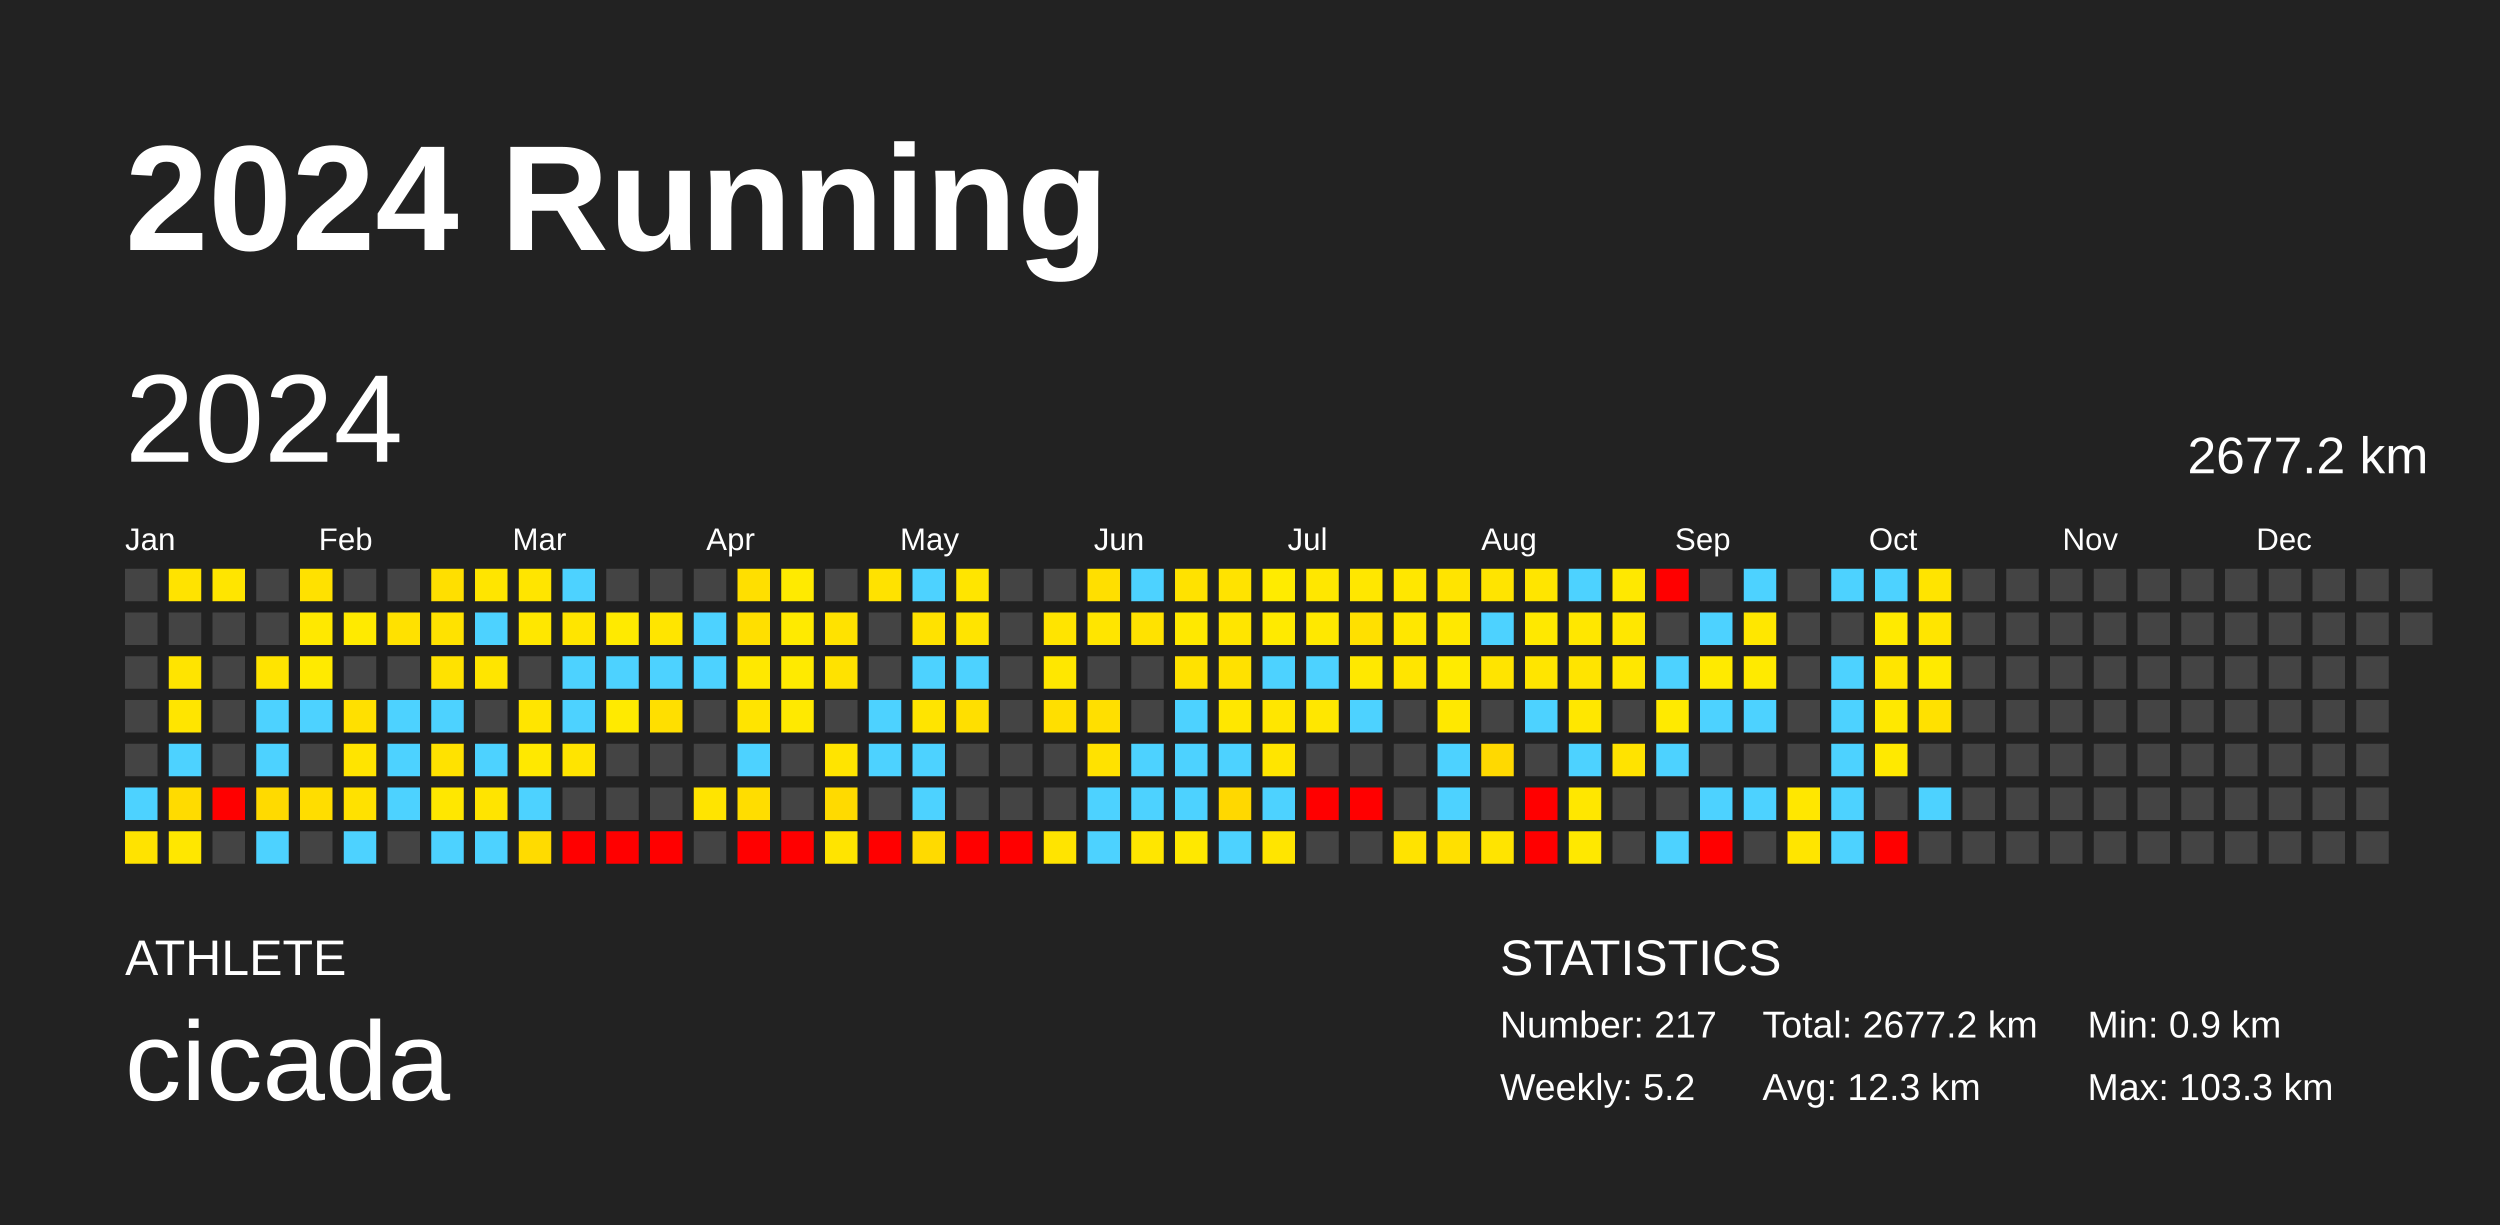
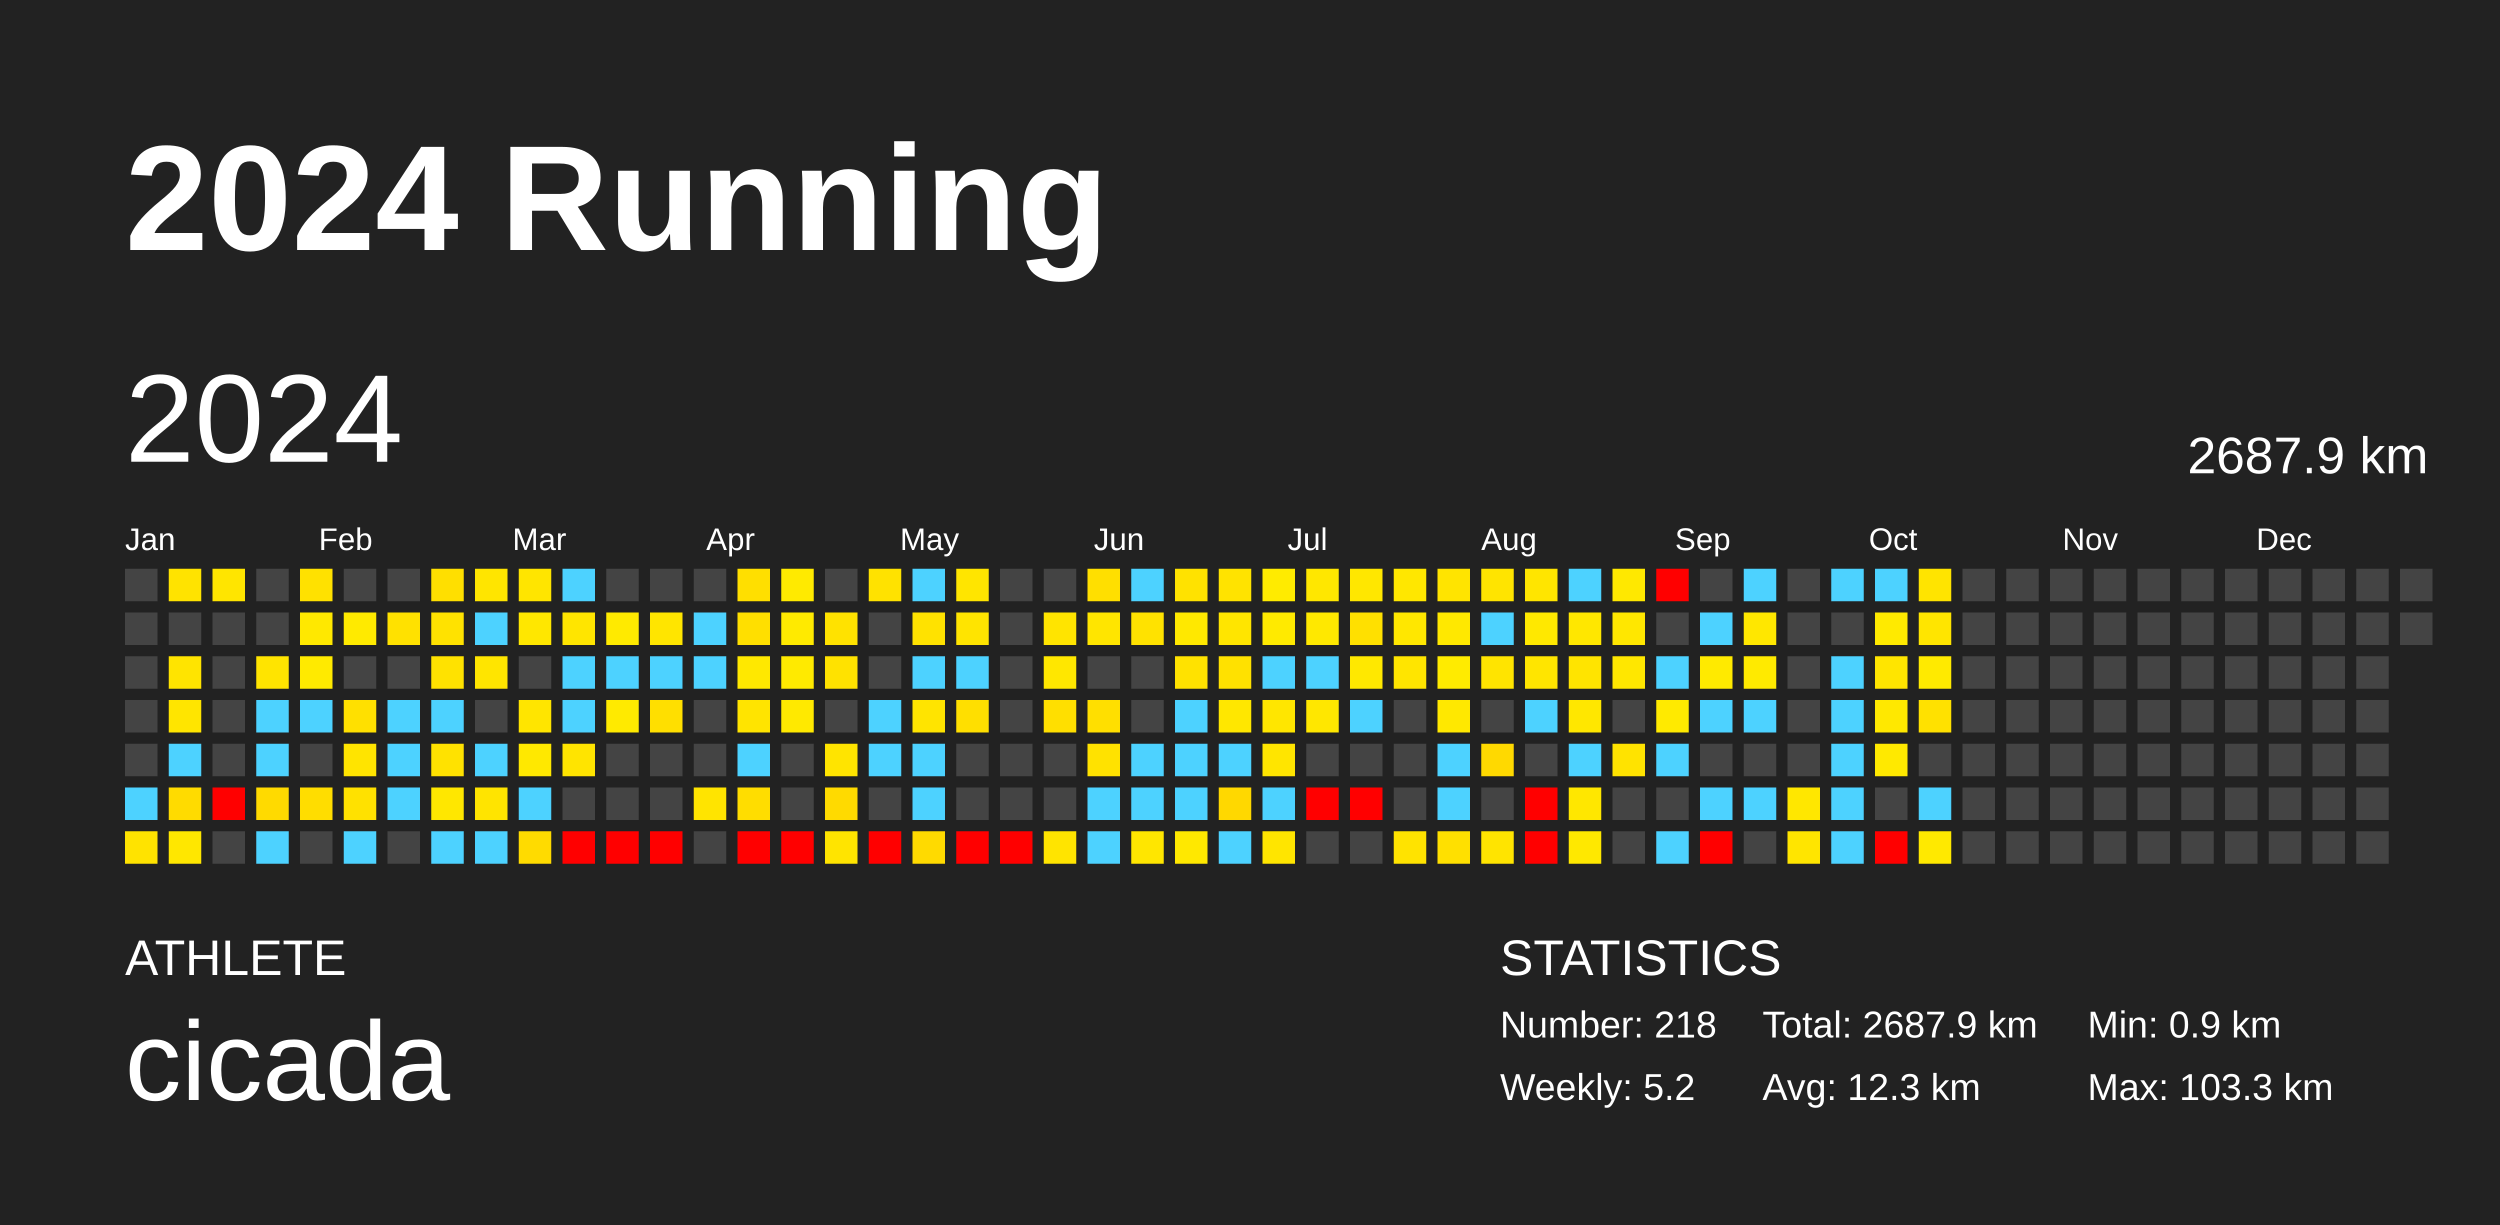
<svg xmlns="http://www.w3.org/2000/svg" baseProfile="full" height="98mm" version="1.1" viewBox="0,0,200,98" width="200mm">
  <defs />
  <rect fill="#222222" height="98" width="200" x="0" y="0" />
  <text fill="#FFFFFF" style="font-size:12px; font-family:Arial; font-weight:bold;" x="10" y="20">2024 Running</text>
  <text fill="#FFFFFF" style="font-size:4px; font-family:Arial" x="10" y="78">ATHLETE</text>
  <text fill="#FFFFFF" style="font-size:9px; font-family:Arial" x="10" y="88">cicada</text>
  <text fill="#FFFFFF" style="font-size:4px; font-family:Arial" x="120" y="78">STATISTICS</text>
-   <text fill="#FFFFFF" style="font-size:3px; font-family:Arial" x="120" y="83">Number: 217</text>
+   <text fill="#FFFFFF" style="font-size:3px; font-family:Arial" x="120" y="83">Number: 218</text>
  <text fill="#FFFFFF" style="font-size:3px; font-family:Arial" x="120" y="88">Weekly: 5.2</text>
-   <text fill="#FFFFFF" style="font-size:3px; font-family:Arial" x="141" y="83">Total: 2677.2 km</text>
+   <text fill="#FFFFFF" style="font-size:3px; font-family:Arial" x="141" y="83">Total: 2687.9 km</text>
  <text fill="#FFFFFF" style="font-size:3px; font-family:Arial" x="141" y="88">Avg: 12.3 km</text>
  <text fill="#FFFFFF" style="font-size:3px; font-family:Arial" x="167" y="83">Min: 0.9 km</text>
  <text fill="#FFFFFF" style="font-size:3px; font-family:Arial" x="167" y="88">Max: 103.3 km</text>
  <text dominant-baseline="hanging" fill="#FFFFFF" style="font-size:10.0px; font-family:Arial;" x="10" y="30">2024</text>
-   <text dominant-baseline="hanging" fill="#FFFFFF" style="font-size:4.125px; font-family:Arial;" x="175" y="35">2677.2 km</text>
+   <text dominant-baseline="hanging" fill="#FFFFFF" style="font-size:4.125px; font-family:Arial;" x="175" y="35">2687.9 km</text>
  <text fill="#FFFFFF" style="font-size:2.5px; font-family:Arial" x="10.0" y="44">Jan</text>
  <text fill="#FFFFFF" style="font-size:2.5px; font-family:Arial" x="25.5" y="44">Feb</text>
  <text fill="#FFFFFF" style="font-size:2.5px; font-family:Arial" x="41.0" y="44">Mar</text>
  <text fill="#FFFFFF" style="font-size:2.5px; font-family:Arial" x="56.5" y="44">Apr</text>
  <text fill="#FFFFFF" style="font-size:2.5px; font-family:Arial" x="72.0" y="44">May</text>
  <text fill="#FFFFFF" style="font-size:2.5px; font-family:Arial" x="87.5" y="44">Jun</text>
  <text fill="#FFFFFF" style="font-size:2.5px; font-family:Arial" x="103.0" y="44">Jul</text>
  <text fill="#FFFFFF" style="font-size:2.5px; font-family:Arial" x="118.5" y="44">Aug</text>
  <text fill="#FFFFFF" style="font-size:2.5px; font-family:Arial" x="134.0" y="44">Sep</text>
  <text fill="#FFFFFF" style="font-size:2.5px; font-family:Arial" x="149.5" y="44">Oct</text>
  <text fill="#FFFFFF" style="font-size:2.5px; font-family:Arial" x="165.0" y="44">Nov</text>
  <text fill="#FFFFFF" style="font-size:2.5px; font-family:Arial" x="180.5" y="44">Dec</text>
  <rect fill="#444444" height="2.6" width="2.6" x="10.0" y="45.5" />
  <rect fill="#444444" height="2.6" width="2.6" x="10.0" y="49.0" />
  <rect fill="#444444" height="2.6" width="2.6" x="10.0" y="52.5" />
  <rect fill="#444444" height="2.6" width="2.6" x="10.0" y="56.0" />
  <rect fill="#444444" height="2.6" width="2.6" x="10.0" y="59.5" />
  <rect fill="#4dd2ff" height="2.6" width="2.6" x="10.0" y="63.0" />
  <rect fill="#ffe300" height="2.6" width="2.6" x="10.0" y="66.5" />
  <rect fill="#ffe300" height="2.6" width="2.6" x="13.5" y="45.5" />
  <rect fill="#444444" height="2.6" width="2.6" x="13.5" y="49.0" />
  <rect fill="#ffe400" height="2.6" width="2.6" x="13.5" y="52.5" />
  <rect fill="#ffe500" height="2.6" width="2.6" x="13.5" y="56.0" />
  <rect fill="#4dd2ff" height="2.6" width="2.6" x="13.5" y="59.5" />
  <rect fill="#ffdb00" height="2.6" width="2.6" x="13.5" y="63.0" />
  <rect fill="#ffe700" height="2.6" width="2.6" x="13.5" y="66.5" />
  <rect fill="#ffe500" height="2.6" width="2.6" x="17.0" y="45.5" />
  <rect fill="#444444" height="2.6" width="2.6" x="17.0" y="49.0" />
  <rect fill="#444444" height="2.6" width="2.6" x="17.0" y="52.5" />
  <rect fill="#444444" height="2.6" width="2.6" x="17.0" y="56.0" />
  <rect fill="#444444" height="2.6" width="2.6" x="17.0" y="59.5" />
  <rect fill="red" height="2.6" width="2.6" x="17.0" y="63.0" />
  <rect fill="#444444" height="2.6" width="2.6" x="17.0" y="66.5" />
  <rect fill="#444444" height="2.6" width="2.6" x="20.5" y="45.5" />
  <rect fill="#444444" height="2.6" width="2.6" x="20.5" y="49.0" />
  <rect fill="#ffe400" height="2.6" width="2.6" x="20.5" y="52.5" />
  <rect fill="#4dd2ff" height="2.6" width="2.6" x="20.5" y="56.0" />
  <rect fill="#4dd2ff" height="2.6" width="2.6" x="20.5" y="59.5" />
  <rect fill="#ffda00" height="2.6" width="2.6" x="20.5" y="63.0" />
  <rect fill="#4dd2ff" height="2.6" width="2.6" x="20.5" y="66.5" />
  <rect fill="#ffe100" height="2.6" width="2.6" x="24.0" y="45.5" />
  <rect fill="#ffe800" height="2.6" width="2.6" x="24.0" y="49.0" />
  <rect fill="#ffea00" height="2.6" width="2.6" x="24.0" y="52.5" />
  <rect fill="#4dd2ff" height="2.6" width="2.6" x="24.0" y="56.0" />
  <rect fill="#444444" height="2.6" width="2.6" x="24.0" y="59.5" />
  <rect fill="#ffdd00" height="2.6" width="2.6" x="24.0" y="63.0" />
  <rect fill="#444444" height="2.6" width="2.6" x="24.0" y="66.5" />
  <rect fill="#444444" height="2.6" width="2.6" x="27.5" y="45.5" />
  <rect fill="#ffea00" height="2.6" width="2.6" x="27.5" y="49.0" />
  <rect fill="#444444" height="2.6" width="2.6" x="27.5" y="52.5" />
  <rect fill="#ffe000" height="2.6" width="2.6" x="27.5" y="56.0" />
  <rect fill="#ffe400" height="2.6" width="2.6" x="27.5" y="59.5" />
  <rect fill="#ffe100" height="2.6" width="2.6" x="27.5" y="63.0" />
  <rect fill="#4dd2ff" height="2.6" width="2.6" x="27.5" y="66.5" />
  <rect fill="#444444" height="2.6" width="2.6" x="31.0" y="45.5" />
  <rect fill="#ffe100" height="2.6" width="2.6" x="31.0" y="49.0" />
  <rect fill="#444444" height="2.6" width="2.6" x="31.0" y="52.5" />
  <rect fill="#4dd2ff" height="2.6" width="2.6" x="31.0" y="56.0" />
  <rect fill="#4dd2ff" height="2.6" width="2.6" x="31.0" y="59.5" />
  <rect fill="#4dd2ff" height="2.6" width="2.6" x="31.0" y="63.0" />
  <rect fill="#444444" height="2.6" width="2.6" x="31.0" y="66.5" />
  <rect fill="#ffdf00" height="2.6" width="2.6" x="34.5" y="45.5" />
  <rect fill="#ffe200" height="2.6" width="2.6" x="34.5" y="49.0" />
  <rect fill="#ffe200" height="2.6" width="2.6" x="34.5" y="52.5" />
  <rect fill="#4dd2ff" height="2.6" width="2.6" x="34.5" y="56.0" />
  <rect fill="#ffe200" height="2.6" width="2.6" x="34.5" y="59.5" />
  <rect fill="#ffe700" height="2.6" width="2.6" x="34.5" y="63.0" />
  <rect fill="#4dd2ff" height="2.6" width="2.6" x="34.5" y="66.5" />
  <rect fill="#ffe500" height="2.6" width="2.6" x="38.0" y="45.5" />
  <rect fill="#4dd2ff" height="2.6" width="2.6" x="38.0" y="49.0" />
  <rect fill="#ffe500" height="2.6" width="2.6" x="38.0" y="52.5" />
  <rect fill="#444444" height="2.6" width="2.6" x="38.0" y="56.0" />
  <rect fill="#4dd2ff" height="2.6" width="2.6" x="38.0" y="59.5" />
  <rect fill="#ffe400" height="2.6" width="2.6" x="38.0" y="63.0" />
  <rect fill="#4dd2ff" height="2.6" width="2.6" x="38.0" y="66.5" />
  <rect fill="#ffe500" height="2.6" width="2.6" x="41.5" y="45.5" />
  <rect fill="#ffe700" height="2.6" width="2.6" x="41.5" y="49.0" />
  <rect fill="#444444" height="2.6" width="2.6" x="41.5" y="52.5" />
  <rect fill="#ffe500" height="2.6" width="2.6" x="41.5" y="56.0" />
  <rect fill="#ffe800" height="2.6" width="2.6" x="41.5" y="59.5" />
  <rect fill="#4dd2ff" height="2.6" width="2.6" x="41.5" y="63.0" />
  <rect fill="#ffdb00" height="2.6" width="2.6" x="41.5" y="66.5" />
  <rect fill="#4dd2ff" height="2.6" width="2.6" x="45.0" y="45.5" />
  <rect fill="#ffe500" height="2.6" width="2.6" x="45.0" y="49.0" />
  <rect fill="#4dd2ff" height="2.6" width="2.6" x="45.0" y="52.5" />
  <rect fill="#4dd2ff" height="2.6" width="2.6" x="45.0" y="56.0" />
  <rect fill="#ffe400" height="2.6" width="2.6" x="45.0" y="59.5" />
  <rect fill="#444444" height="2.6" width="2.6" x="45.0" y="63.0" />
  <rect fill="red" height="2.6" width="2.6" x="45.0" y="66.5" />
  <rect fill="#444444" height="2.6" width="2.6" x="48.5" y="45.5" />
  <rect fill="#ffea00" height="2.6" width="2.6" x="48.5" y="49.0" />
  <rect fill="#4dd2ff" height="2.6" width="2.6" x="48.5" y="52.5" />
  <rect fill="#ffea00" height="2.6" width="2.6" x="48.5" y="56.0" />
  <rect fill="#444444" height="2.6" width="2.6" x="48.5" y="59.5" />
  <rect fill="#444444" height="2.6" width="2.6" x="48.5" y="63.0" />
  <rect fill="red" height="2.6" width="2.6" x="48.5" y="66.5" />
  <rect fill="#444444" height="2.6" width="2.6" x="52.0" y="45.5" />
  <rect fill="#ffe500" height="2.6" width="2.6" x="52.0" y="49.0" />
  <rect fill="#4dd2ff" height="2.6" width="2.6" x="52.0" y="52.5" />
  <rect fill="#ffdf00" height="2.6" width="2.6" x="52.0" y="56.0" />
  <rect fill="#444444" height="2.6" width="2.6" x="52.0" y="59.5" />
  <rect fill="#444444" height="2.6" width="2.6" x="52.0" y="63.0" />
  <rect fill="red" height="2.6" width="2.6" x="52.0" y="66.5" />
  <rect fill="#444444" height="2.6" width="2.6" x="55.5" y="45.5" />
  <rect fill="#4dd2ff" height="2.6" width="2.6" x="55.5" y="49.0" />
  <rect fill="#4dd2ff" height="2.6" width="2.6" x="55.5" y="52.5" />
  <rect fill="#444444" height="2.6" width="2.6" x="55.5" y="56.0" />
  <rect fill="#444444" height="2.6" width="2.6" x="55.5" y="59.5" />
  <rect fill="#ffe400" height="2.6" width="2.6" x="55.5" y="63.0" />
  <rect fill="#444444" height="2.6" width="2.6" x="55.5" y="66.5" />
  <rect fill="#ffdf00" height="2.6" width="2.6" x="59.0" y="45.5" />
  <rect fill="#ffdf00" height="2.6" width="2.6" x="59.0" y="49.0" />
  <rect fill="#ffe800" height="2.6" width="2.6" x="59.0" y="52.5" />
  <rect fill="#ffe400" height="2.6" width="2.6" x="59.0" y="56.0" />
  <rect fill="#4dd2ff" height="2.6" width="2.6" x="59.0" y="59.5" />
  <rect fill="#ffdd00" height="2.6" width="2.6" x="59.0" y="63.0" />
  <rect fill="red" height="2.6" width="2.6" x="59.0" y="66.5" />
  <rect fill="#ffea00" height="2.6" width="2.6" x="62.5" y="45.5" />
  <rect fill="#ffea00" height="2.6" width="2.6" x="62.5" y="49.0" />
  <rect fill="#ffea00" height="2.6" width="2.6" x="62.5" y="52.5" />
  <rect fill="#ffe900" height="2.6" width="2.6" x="62.5" y="56.0" />
  <rect fill="#444444" height="2.6" width="2.6" x="62.5" y="59.5" />
  <rect fill="#444444" height="2.6" width="2.6" x="62.5" y="63.0" />
  <rect fill="red" height="2.6" width="2.6" x="62.5" y="66.5" />
  <rect fill="#444444" height="2.6" width="2.6" x="66.0" y="45.5" />
  <rect fill="#ffe200" height="2.6" width="2.6" x="66.0" y="49.0" />
  <rect fill="#ffe200" height="2.6" width="2.6" x="66.0" y="52.5" />
  <rect fill="#444444" height="2.6" width="2.6" x="66.0" y="56.0" />
  <rect fill="#ffe400" height="2.6" width="2.6" x="66.0" y="59.5" />
  <rect fill="#ffda00" height="2.6" width="2.6" x="66.0" y="63.0" />
  <rect fill="#ffe400" height="2.6" width="2.6" x="66.0" y="66.5" />
  <rect fill="#ffe200" height="2.6" width="2.6" x="69.5" y="45.5" />
  <rect fill="#444444" height="2.6" width="2.6" x="69.5" y="49.0" />
  <rect fill="#444444" height="2.6" width="2.6" x="69.5" y="52.5" />
  <rect fill="#4dd2ff" height="2.6" width="2.6" x="69.5" y="56.0" />
  <rect fill="#4dd2ff" height="2.6" width="2.6" x="69.5" y="59.5" />
  <rect fill="#444444" height="2.6" width="2.6" x="69.5" y="63.0" />
  <rect fill="red" height="2.6" width="2.6" x="69.5" y="66.5" />
  <rect fill="#4dd2ff" height="2.6" width="2.6" x="73.0" y="45.5" />
  <rect fill="#ffe200" height="2.6" width="2.6" x="73.0" y="49.0" />
  <rect fill="#4dd2ff" height="2.6" width="2.6" x="73.0" y="52.5" />
  <rect fill="#ffe400" height="2.6" width="2.6" x="73.0" y="56.0" />
  <rect fill="#4dd2ff" height="2.6" width="2.6" x="73.0" y="59.5" />
  <rect fill="#4dd2ff" height="2.6" width="2.6" x="73.0" y="63.0" />
  <rect fill="#ffda00" height="2.6" width="2.6" x="73.0" y="66.5" />
  <rect fill="#ffe500" height="2.6" width="2.6" x="76.5" y="45.5" />
  <rect fill="#ffe400" height="2.6" width="2.6" x="76.5" y="49.0" />
  <rect fill="#4dd2ff" height="2.6" width="2.6" x="76.5" y="52.5" />
  <rect fill="#ffdf00" height="2.6" width="2.6" x="76.5" y="56.0" />
  <rect fill="#444444" height="2.6" width="2.6" x="76.5" y="59.5" />
  <rect fill="#444444" height="2.6" width="2.6" x="76.5" y="63.0" />
  <rect fill="red" height="2.6" width="2.6" x="76.5" y="66.5" />
  <rect fill="#444444" height="2.6" width="2.6" x="80.0" y="45.5" />
  <rect fill="#444444" height="2.6" width="2.6" x="80.0" y="49.0" />
  <rect fill="#444444" height="2.6" width="2.6" x="80.0" y="52.5" />
  <rect fill="#444444" height="2.6" width="2.6" x="80.0" y="56.0" />
  <rect fill="#444444" height="2.6" width="2.6" x="80.0" y="59.5" />
  <rect fill="#444444" height="2.6" width="2.6" x="80.0" y="63.0" />
  <rect fill="red" height="2.6" width="2.6" x="80.0" y="66.5" />
  <rect fill="#444444" height="2.6" width="2.6" x="83.5" y="45.5" />
  <rect fill="#ffe400" height="2.6" width="2.6" x="83.5" y="49.0" />
  <rect fill="#ffe700" height="2.6" width="2.6" x="83.5" y="52.5" />
  <rect fill="#ffdf00" height="2.6" width="2.6" x="83.5" y="56.0" />
  <rect fill="#444444" height="2.6" width="2.6" x="83.5" y="59.5" />
  <rect fill="#444444" height="2.6" width="2.6" x="83.5" y="63.0" />
  <rect fill="#ffe400" height="2.6" width="2.6" x="83.5" y="66.5" />
  <rect fill="#ffdf00" height="2.6" width="2.6" x="87.0" y="45.5" />
  <rect fill="#ffe500" height="2.6" width="2.6" x="87.0" y="49.0" />
  <rect fill="#444444" height="2.6" width="2.6" x="87.0" y="52.5" />
  <rect fill="#ffdf00" height="2.6" width="2.6" x="87.0" y="56.0" />
  <rect fill="#ffe200" height="2.6" width="2.6" x="87.0" y="59.5" />
  <rect fill="#4dd2ff" height="2.6" width="2.6" x="87.0" y="63.0" />
  <rect fill="#4dd2ff" height="2.6" width="2.6" x="87.0" y="66.5" />
  <rect fill="#4dd2ff" height="2.6" width="2.6" x="90.5" y="45.5" />
  <rect fill="#ffe200" height="2.6" width="2.6" x="90.5" y="49.0" />
  <rect fill="#444444" height="2.6" width="2.6" x="90.5" y="52.5" />
  <rect fill="#444444" height="2.6" width="2.6" x="90.5" y="56.0" />
  <rect fill="#4dd2ff" height="2.6" width="2.6" x="90.5" y="59.5" />
  <rect fill="#4dd2ff" height="2.6" width="2.6" x="90.5" y="63.0" />
  <rect fill="#ffe600" height="2.6" width="2.6" x="90.5" y="66.5" />
  <rect fill="#ffe200" height="2.6" width="2.6" x="94.0" y="45.5" />
  <rect fill="#ffe800" height="2.6" width="2.6" x="94.0" y="49.0" />
  <rect fill="#ffe200" height="2.6" width="2.6" x="94.0" y="52.5" />
  <rect fill="#4dd2ff" height="2.6" width="2.6" x="94.0" y="56.0" />
  <rect fill="#4dd2ff" height="2.6" width="2.6" x="94.0" y="59.5" />
  <rect fill="#4dd2ff" height="2.6" width="2.6" x="94.0" y="63.0" />
  <rect fill="#ffe800" height="2.6" width="2.6" x="94.0" y="66.5" />
  <rect fill="#ffe300" height="2.6" width="2.6" x="97.5" y="45.5" />
  <rect fill="#ffe500" height="2.6" width="2.6" x="97.5" y="49.0" />
  <rect fill="#ffe100" height="2.6" width="2.6" x="97.5" y="52.5" />
  <rect fill="#ffe700" height="2.6" width="2.6" x="97.5" y="56.0" />
  <rect fill="#4dd2ff" height="2.6" width="2.6" x="97.5" y="59.5" />
  <rect fill="#ffd800" height="2.6" width="2.6" x="97.5" y="63.0" />
  <rect fill="#4dd2ff" height="2.6" width="2.6" x="97.5" y="66.5" />
  <rect fill="#ffeb00" height="2.6" width="2.6" x="101.0" y="45.5" />
  <rect fill="#ffea00" height="2.6" width="2.6" x="101.0" y="49.0" />
  <rect fill="#4dd2ff" height="2.6" width="2.6" x="101.0" y="52.5" />
  <rect fill="#ffe600" height="2.6" width="2.6" x="101.0" y="56.0" />
  <rect fill="#ffe500" height="2.6" width="2.6" x="101.0" y="59.5" />
  <rect fill="#4dd2ff" height="2.6" width="2.6" x="101.0" y="63.0" />
  <rect fill="#ffe500" height="2.6" width="2.6" x="101.0" y="66.5" />
  <rect fill="#ffe700" height="2.6" width="2.6" x="104.5" y="45.5" />
  <rect fill="#ffe800" height="2.6" width="2.6" x="104.5" y="49.0" />
  <rect fill="#4dd2ff" height="2.6" width="2.6" x="104.5" y="52.5" />
  <rect fill="#ffe700" height="2.6" width="2.6" x="104.5" y="56.0" />
  <rect fill="#444444" height="2.6" width="2.6" x="104.5" y="59.5" />
  <rect fill="red" height="2.6" width="2.6" x="104.5" y="63.0" />
  <rect fill="#444444" height="2.6" width="2.6" x="104.5" y="66.5" />
  <rect fill="#ffe700" height="2.6" width="2.6" x="108.0" y="45.5" />
  <rect fill="#ffe000" height="2.6" width="2.6" x="108.0" y="49.0" />
  <rect fill="#ffe800" height="2.6" width="2.6" x="108.0" y="52.5" />
  <rect fill="#4dd2ff" height="2.6" width="2.6" x="108.0" y="56.0" />
  <rect fill="#444444" height="2.6" width="2.6" x="108.0" y="59.5" />
  <rect fill="red" height="2.6" width="2.6" x="108.0" y="63.0" />
  <rect fill="#444444" height="2.6" width="2.6" x="108.0" y="66.5" />
  <rect fill="#ffe700" height="2.6" width="2.6" x="111.5" y="45.5" />
  <rect fill="#ffe700" height="2.6" width="2.6" x="111.5" y="49.0" />
  <rect fill="#ffe500" height="2.6" width="2.6" x="111.5" y="52.5" />
  <rect fill="#444444" height="2.6" width="2.6" x="111.5" y="56.0" />
  <rect fill="#444444" height="2.6" width="2.6" x="111.5" y="59.5" />
  <rect fill="#444444" height="2.6" width="2.6" x="111.5" y="63.0" />
  <rect fill="#ffe300" height="2.6" width="2.6" x="111.5" y="66.5" />
  <rect fill="#ffe400" height="2.6" width="2.6" x="115.0" y="45.5" />
  <rect fill="#ffe800" height="2.6" width="2.6" x="115.0" y="49.0" />
  <rect fill="#ffeb00" height="2.6" width="2.6" x="115.0" y="52.5" />
  <rect fill="#ffe800" height="2.6" width="2.6" x="115.0" y="56.0" />
  <rect fill="#4dd2ff" height="2.6" width="2.6" x="115.0" y="59.5" />
  <rect fill="#4dd2ff" height="2.6" width="2.6" x="115.0" y="63.0" />
  <rect fill="#ffe000" height="2.6" width="2.6" x="115.0" y="66.5" />
  <rect fill="#ffe400" height="2.6" width="2.6" x="118.5" y="45.5" />
  <rect fill="#4dd2ff" height="2.6" width="2.6" x="118.5" y="49.0" />
  <rect fill="#ffe400" height="2.6" width="2.6" x="118.5" y="52.5" />
  <rect fill="#444444" height="2.6" width="2.6" x="118.5" y="56.0" />
  <rect fill="#ffd900" height="2.6" width="2.6" x="118.5" y="59.5" />
  <rect fill="#444444" height="2.6" width="2.6" x="118.5" y="63.0" />
  <rect fill="#ffe400" height="2.6" width="2.6" x="118.5" y="66.5" />
  <rect fill="#ffe500" height="2.6" width="2.6" x="122.0" y="45.5" />
  <rect fill="#ffe800" height="2.6" width="2.6" x="122.0" y="49.0" />
  <rect fill="#ffe500" height="2.6" width="2.6" x="122.0" y="52.5" />
  <rect fill="#4dd2ff" height="2.6" width="2.6" x="122.0" y="56.0" />
  <rect fill="#444444" height="2.6" width="2.6" x="122.0" y="59.5" />
  <rect fill="red" height="2.6" width="2.6" x="122.0" y="63.0" />
  <rect fill="red" height="2.6" width="2.6" x="122.0" y="66.5" />
  <rect fill="#4dd2ff" height="2.6" width="2.6" x="125.5" y="45.5" />
  <rect fill="#ffe700" height="2.6" width="2.6" x="125.5" y="49.0" />
  <rect fill="#ffe400" height="2.6" width="2.6" x="125.5" y="52.5" />
  <rect fill="#ffe700" height="2.6" width="2.6" x="125.5" y="56.0" />
  <rect fill="#4dd2ff" height="2.6" width="2.6" x="125.5" y="59.5" />
  <rect fill="#ffe700" height="2.6" width="2.6" x="125.5" y="63.0" />
  <rect fill="#ffe800" height="2.6" width="2.6" x="125.5" y="66.5" />
  <rect fill="#ffe800" height="2.6" width="2.6" x="129.0" y="45.5" />
  <rect fill="#ffe700" height="2.6" width="2.6" x="129.0" y="49.0" />
  <rect fill="#ffe700" height="2.6" width="2.6" x="129.0" y="52.5" />
  <rect fill="#444444" height="2.6" width="2.6" x="129.0" y="56.0" />
  <rect fill="#ffe300" height="2.6" width="2.6" x="129.0" y="59.5" />
  <rect fill="#444444" height="2.6" width="2.6" x="129.0" y="63.0" />
  <rect fill="#444444" height="2.6" width="2.6" x="129.0" y="66.5" />
  <rect fill="red" height="2.6" width="2.6" x="132.5" y="45.5" />
  <rect fill="#444444" height="2.6" width="2.6" x="132.5" y="49.0" />
  <rect fill="#4dd2ff" height="2.6" width="2.6" x="132.5" y="52.5" />
  <rect fill="#ffea00" height="2.6" width="2.6" x="132.5" y="56.0" />
  <rect fill="#4dd2ff" height="2.6" width="2.6" x="132.5" y="59.5" />
  <rect fill="#444444" height="2.6" width="2.6" x="132.5" y="63.0" />
  <rect fill="#4dd2ff" height="2.6" width="2.6" x="132.5" y="66.5" />
  <rect fill="#444444" height="2.6" width="2.6" x="136.0" y="45.5" />
  <rect fill="#4dd2ff" height="2.6" width="2.6" x="136.0" y="49.0" />
  <rect fill="#ffea00" height="2.6" width="2.6" x="136.0" y="52.5" />
  <rect fill="#4dd2ff" height="2.6" width="2.6" x="136.0" y="56.0" />
  <rect fill="#444444" height="2.6" width="2.6" x="136.0" y="59.5" />
  <rect fill="#4dd2ff" height="2.6" width="2.6" x="136.0" y="63.0" />
  <rect fill="red" height="2.6" width="2.6" x="136.0" y="66.5" />
  <rect fill="#4dd2ff" height="2.6" width="2.6" x="139.5" y="45.5" />
  <rect fill="#ffe700" height="2.6" width="2.6" x="139.5" y="49.0" />
  <rect fill="#ffea00" height="2.6" width="2.6" x="139.5" y="52.5" />
  <rect fill="#4dd2ff" height="2.6" width="2.6" x="139.5" y="56.0" />
  <rect fill="#444444" height="2.6" width="2.6" x="139.5" y="59.5" />
  <rect fill="#4dd2ff" height="2.6" width="2.6" x="139.5" y="63.0" />
  <rect fill="#444444" height="2.6" width="2.6" x="139.5" y="66.5" />
  <rect fill="#444444" height="2.6" width="2.6" x="143.0" y="45.5" />
  <rect fill="#444444" height="2.6" width="2.6" x="143.0" y="49.0" />
  <rect fill="#444444" height="2.6" width="2.6" x="143.0" y="52.5" />
  <rect fill="#444444" height="2.6" width="2.6" x="143.0" y="56.0" />
  <rect fill="#444444" height="2.6" width="2.6" x="143.0" y="59.5" />
  <rect fill="#ffe700" height="2.6" width="2.6" x="143.0" y="63.0" />
  <rect fill="#ffe500" height="2.6" width="2.6" x="143.0" y="66.5" />
  <rect fill="#4dd2ff" height="2.6" width="2.6" x="146.5" y="45.5" />
  <rect fill="#444444" height="2.6" width="2.6" x="146.5" y="49.0" />
  <rect fill="#4dd2ff" height="2.6" width="2.6" x="146.5" y="52.5" />
  <rect fill="#4dd2ff" height="2.6" width="2.6" x="146.5" y="56.0" />
  <rect fill="#4dd2ff" height="2.6" width="2.6" x="146.5" y="59.5" />
  <rect fill="#4dd2ff" height="2.6" width="2.6" x="146.5" y="63.0" />
  <rect fill="#4dd2ff" height="2.6" width="2.6" x="146.5" y="66.5" />
  <rect fill="#4dd2ff" height="2.6" width="2.6" x="150.0" y="45.5" />
  <rect fill="#ffea00" height="2.6" width="2.6" x="150.0" y="49.0" />
  <rect fill="#ffe500" height="2.6" width="2.6" x="150.0" y="52.5" />
  <rect fill="#ffe800" height="2.6" width="2.6" x="150.0" y="56.0" />
  <rect fill="#ffe900" height="2.6" width="2.6" x="150.0" y="59.5" />
  <rect fill="#444444" height="2.6" width="2.6" x="150.0" y="63.0" />
  <rect fill="red" height="2.6" width="2.6" x="150.0" y="66.5" />
  <rect fill="#ffe400" height="2.6" width="2.6" x="153.5" y="45.5" />
  <rect fill="#ffe500" height="2.6" width="2.6" x="153.5" y="49.0" />
  <rect fill="#ffea00" height="2.6" width="2.6" x="153.5" y="52.5" />
  <rect fill="#ffe100" height="2.6" width="2.6" x="153.5" y="56.0" />
  <rect fill="#444444" height="2.6" width="2.6" x="153.5" y="59.5" />
  <rect fill="#4dd2ff" height="2.6" width="2.6" x="153.5" y="63.0" />
-   <rect fill="#444444" height="2.6" width="2.6" x="153.5" y="66.5" />
+   <rect fill="#ffe900" height="2.6" width="2.6" x="153.5" y="66.5" />
  <rect fill="#444444" height="2.6" width="2.6" x="157.0" y="45.5" />
  <rect fill="#444444" height="2.6" width="2.6" x="157.0" y="49.0" />
  <rect fill="#444444" height="2.6" width="2.6" x="157.0" y="52.5" />
  <rect fill="#444444" height="2.6" width="2.6" x="157.0" y="56.0" />
  <rect fill="#444444" height="2.6" width="2.6" x="157.0" y="59.5" />
  <rect fill="#444444" height="2.6" width="2.6" x="157.0" y="63.0" />
  <rect fill="#444444" height="2.6" width="2.6" x="157.0" y="66.5" />
  <rect fill="#444444" height="2.6" width="2.6" x="160.5" y="45.5" />
  <rect fill="#444444" height="2.6" width="2.6" x="160.5" y="49.0" />
  <rect fill="#444444" height="2.6" width="2.6" x="160.5" y="52.5" />
  <rect fill="#444444" height="2.6" width="2.6" x="160.5" y="56.0" />
  <rect fill="#444444" height="2.6" width="2.6" x="160.5" y="59.5" />
  <rect fill="#444444" height="2.6" width="2.6" x="160.5" y="63.0" />
  <rect fill="#444444" height="2.6" width="2.6" x="160.5" y="66.5" />
  <rect fill="#444444" height="2.6" width="2.6" x="164.0" y="45.5" />
  <rect fill="#444444" height="2.6" width="2.6" x="164.0" y="49.0" />
  <rect fill="#444444" height="2.6" width="2.6" x="164.0" y="52.5" />
  <rect fill="#444444" height="2.6" width="2.6" x="164.0" y="56.0" />
  <rect fill="#444444" height="2.6" width="2.6" x="164.0" y="59.5" />
  <rect fill="#444444" height="2.6" width="2.6" x="164.0" y="63.0" />
  <rect fill="#444444" height="2.6" width="2.6" x="164.0" y="66.5" />
  <rect fill="#444444" height="2.6" width="2.6" x="167.5" y="45.5" />
  <rect fill="#444444" height="2.6" width="2.6" x="167.5" y="49.0" />
  <rect fill="#444444" height="2.6" width="2.6" x="167.5" y="52.5" />
  <rect fill="#444444" height="2.6" width="2.6" x="167.5" y="56.0" />
  <rect fill="#444444" height="2.6" width="2.6" x="167.5" y="59.5" />
  <rect fill="#444444" height="2.6" width="2.6" x="167.5" y="63.0" />
  <rect fill="#444444" height="2.6" width="2.6" x="167.5" y="66.5" />
  <rect fill="#444444" height="2.6" width="2.6" x="171.0" y="45.5" />
  <rect fill="#444444" height="2.6" width="2.6" x="171.0" y="49.0" />
  <rect fill="#444444" height="2.6" width="2.6" x="171.0" y="52.5" />
  <rect fill="#444444" height="2.6" width="2.6" x="171.0" y="56.0" />
  <rect fill="#444444" height="2.6" width="2.6" x="171.0" y="59.5" />
  <rect fill="#444444" height="2.6" width="2.6" x="171.0" y="63.0" />
  <rect fill="#444444" height="2.6" width="2.6" x="171.0" y="66.5" />
  <rect fill="#444444" height="2.6" width="2.6" x="174.5" y="45.5" />
  <rect fill="#444444" height="2.6" width="2.6" x="174.5" y="49.0" />
  <rect fill="#444444" height="2.6" width="2.6" x="174.5" y="52.5" />
  <rect fill="#444444" height="2.6" width="2.6" x="174.5" y="56.0" />
  <rect fill="#444444" height="2.6" width="2.6" x="174.5" y="59.5" />
  <rect fill="#444444" height="2.6" width="2.6" x="174.5" y="63.0" />
  <rect fill="#444444" height="2.6" width="2.6" x="174.5" y="66.5" />
  <rect fill="#444444" height="2.6" width="2.6" x="178.0" y="45.5" />
  <rect fill="#444444" height="2.6" width="2.6" x="178.0" y="49.0" />
  <rect fill="#444444" height="2.6" width="2.6" x="178.0" y="52.5" />
  <rect fill="#444444" height="2.6" width="2.6" x="178.0" y="56.0" />
  <rect fill="#444444" height="2.6" width="2.6" x="178.0" y="59.5" />
  <rect fill="#444444" height="2.6" width="2.6" x="178.0" y="63.0" />
  <rect fill="#444444" height="2.6" width="2.6" x="178.0" y="66.5" />
  <rect fill="#444444" height="2.6" width="2.6" x="181.5" y="45.5" />
  <rect fill="#444444" height="2.6" width="2.6" x="181.5" y="49.0" />
  <rect fill="#444444" height="2.6" width="2.6" x="181.5" y="52.5" />
  <rect fill="#444444" height="2.6" width="2.6" x="181.5" y="56.0" />
  <rect fill="#444444" height="2.6" width="2.6" x="181.5" y="59.5" />
  <rect fill="#444444" height="2.6" width="2.6" x="181.5" y="63.0" />
  <rect fill="#444444" height="2.6" width="2.6" x="181.5" y="66.5" />
  <rect fill="#444444" height="2.6" width="2.6" x="185.0" y="45.5" />
  <rect fill="#444444" height="2.6" width="2.6" x="185.0" y="49.0" />
  <rect fill="#444444" height="2.6" width="2.6" x="185.0" y="52.5" />
  <rect fill="#444444" height="2.6" width="2.6" x="185.0" y="56.0" />
  <rect fill="#444444" height="2.6" width="2.6" x="185.0" y="59.5" />
  <rect fill="#444444" height="2.6" width="2.6" x="185.0" y="63.0" />
  <rect fill="#444444" height="2.6" width="2.6" x="185.0" y="66.5" />
  <rect fill="#444444" height="2.6" width="2.6" x="188.5" y="45.5" />
  <rect fill="#444444" height="2.6" width="2.6" x="188.5" y="49.0" />
  <rect fill="#444444" height="2.6" width="2.6" x="188.5" y="52.5" />
  <rect fill="#444444" height="2.6" width="2.6" x="188.5" y="56.0" />
  <rect fill="#444444" height="2.6" width="2.6" x="188.5" y="59.5" />
  <rect fill="#444444" height="2.6" width="2.6" x="188.5" y="63.0" />
  <rect fill="#444444" height="2.6" width="2.6" x="188.5" y="66.5" />
  <rect fill="#444444" height="2.6" width="2.6" x="192.0" y="45.5" />
  <rect fill="#444444" height="2.6" width="2.6" x="192.0" y="49.0" />
</svg>
